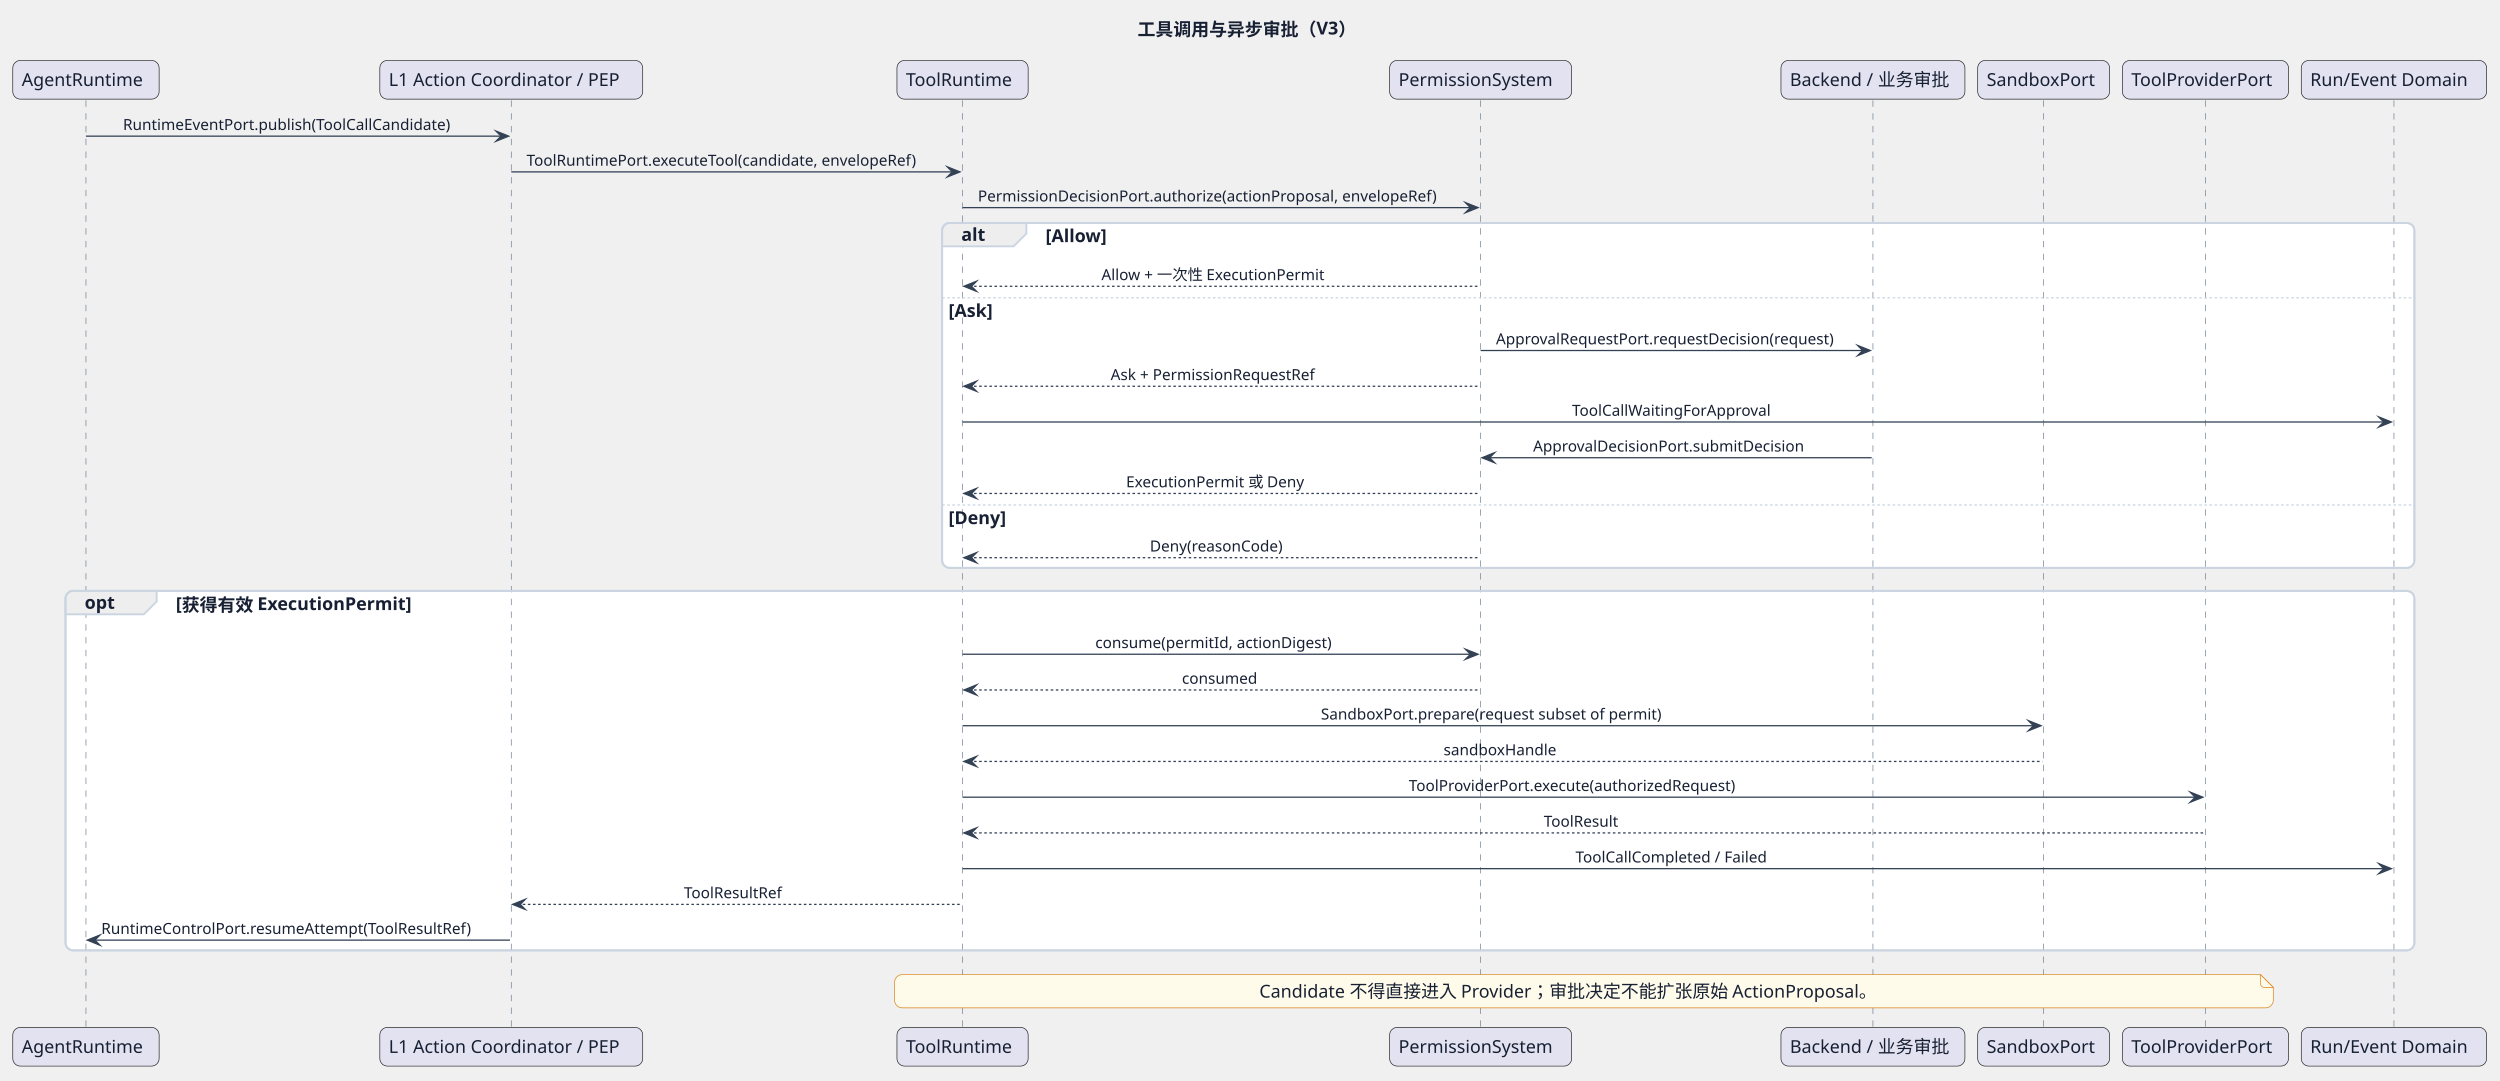
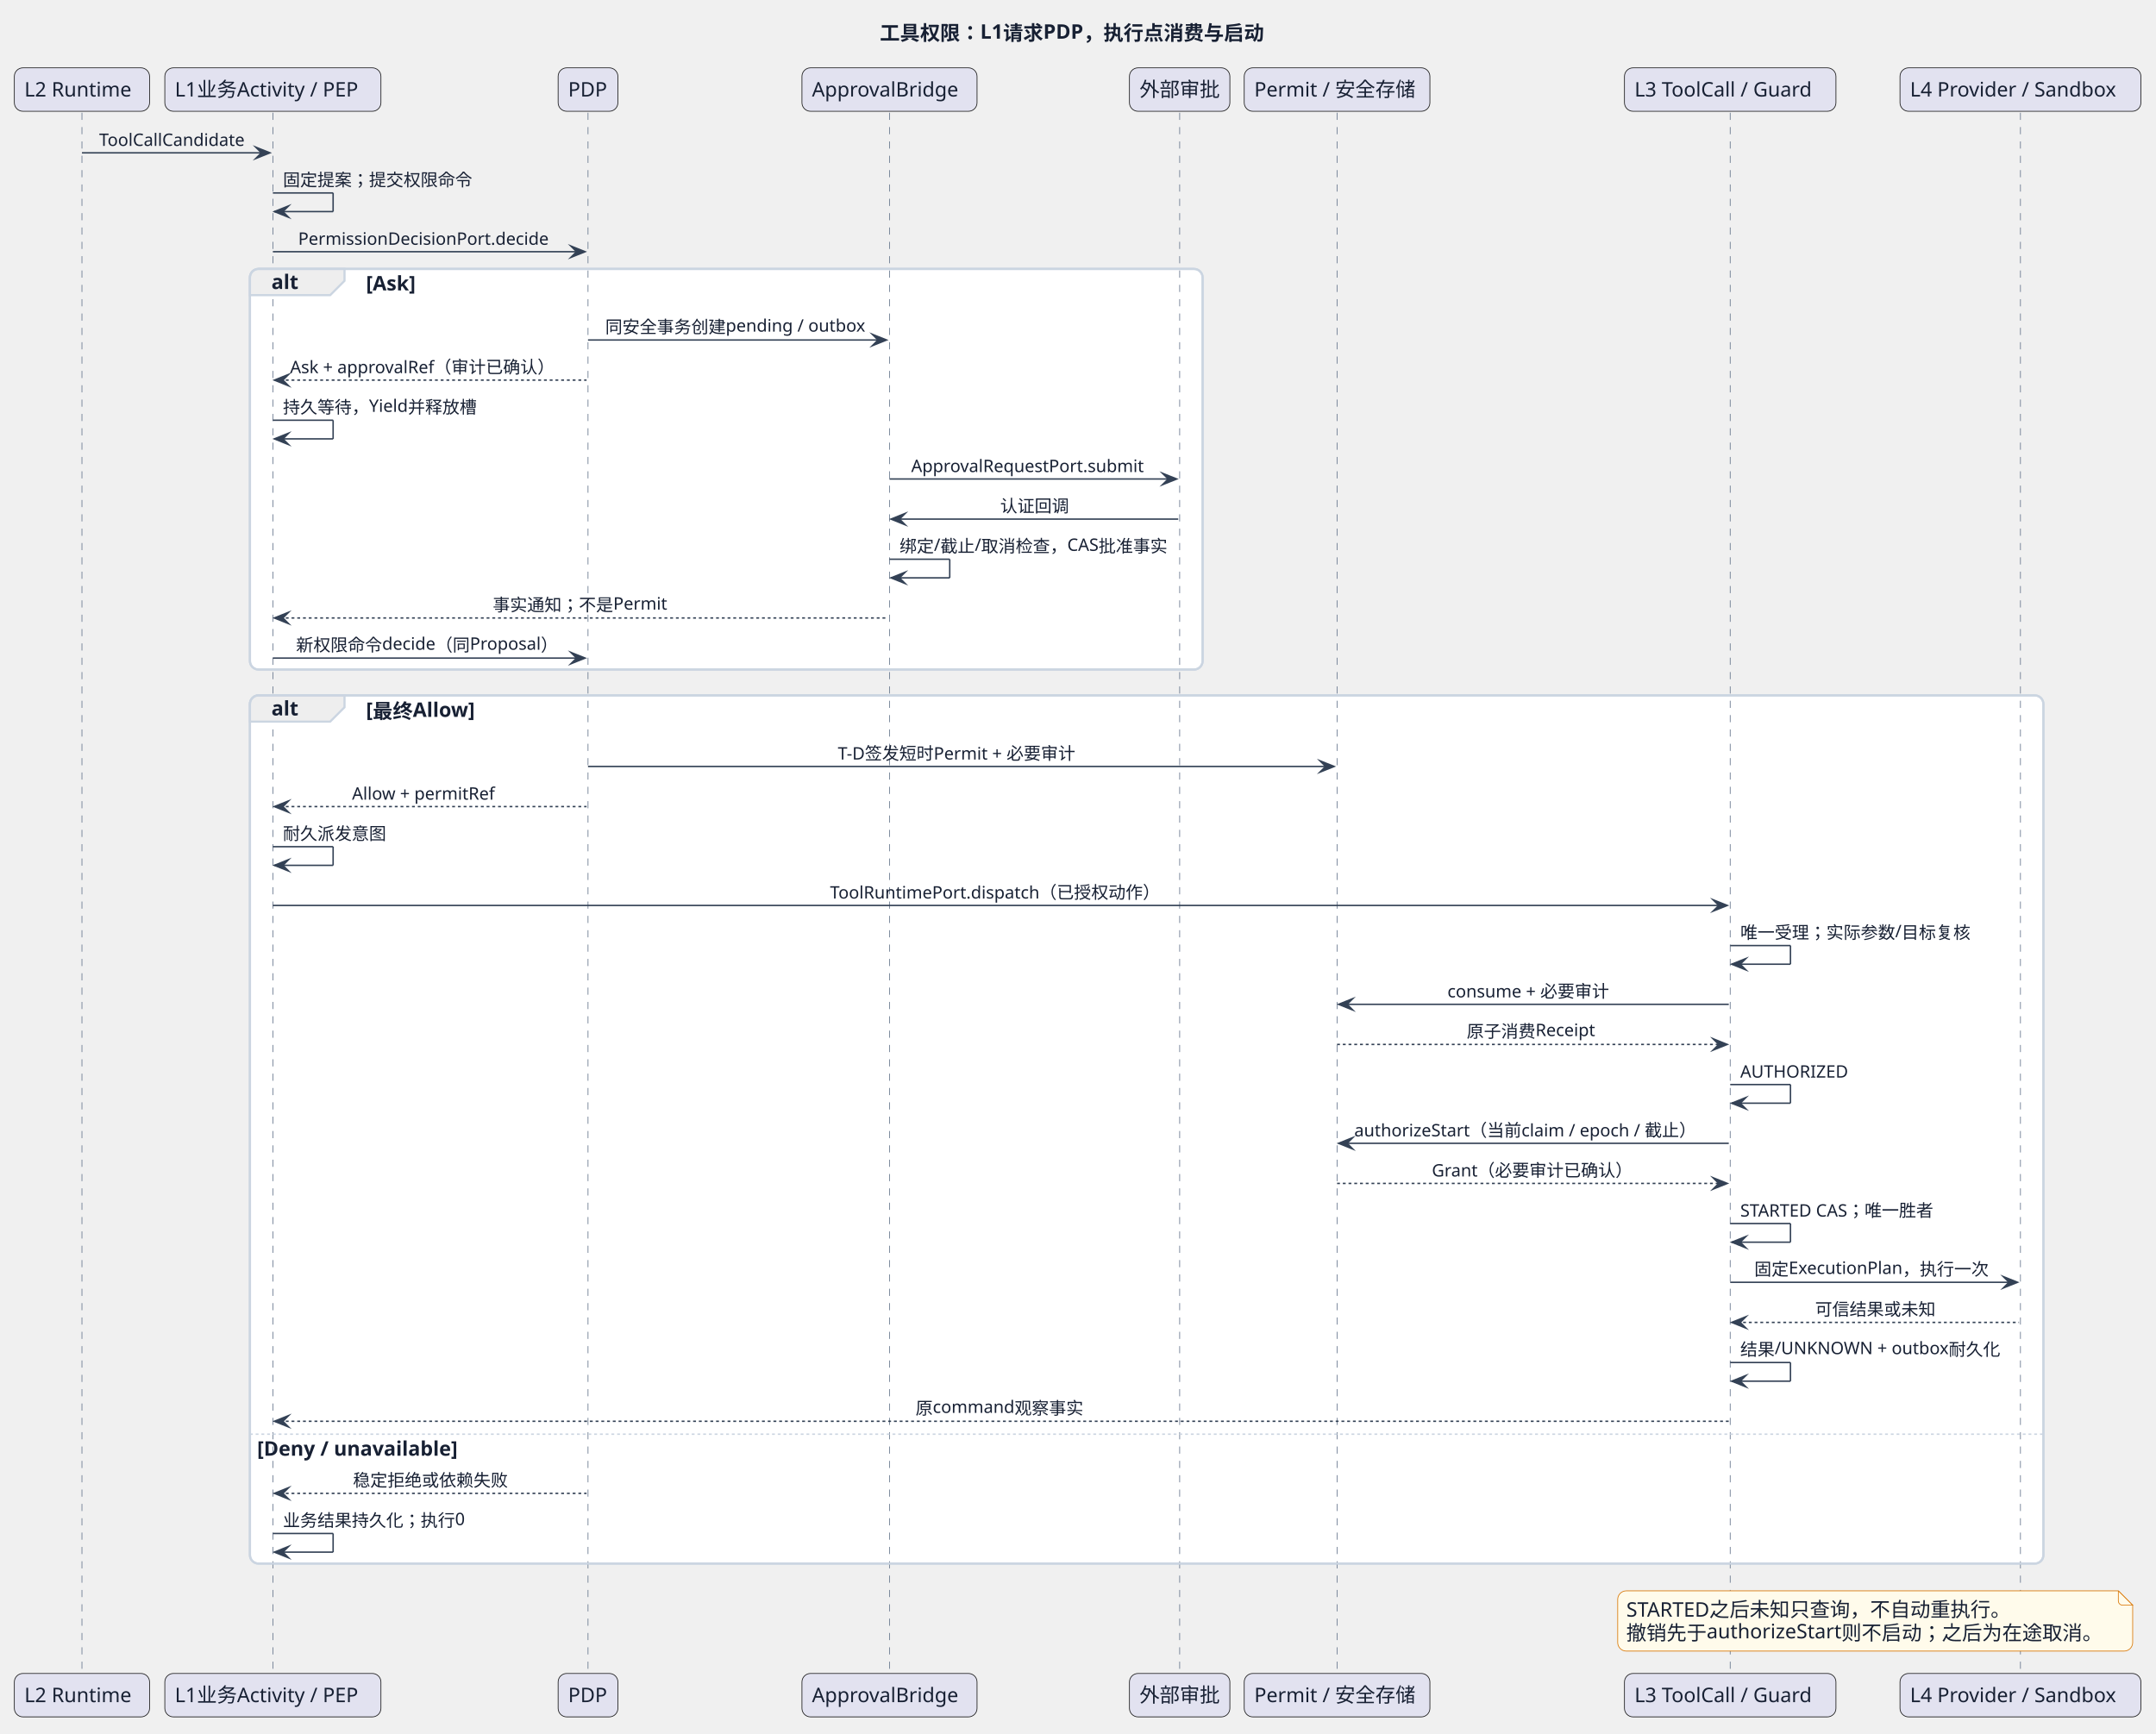
- <svg xmlns="http://www.w3.org/2000/svg" version="1.1" data-diagram-type="SEQUENCE" style="width:3261px;height:1410px;background:#FFFFFF;" width="3261.667px" height="1410px" viewBox="0 0 3261 1410" zoomAndPan="magnify" preserveAspectRatio="none" contentStyleType="text/css">
+ <svg xmlns="http://www.w3.org/2000/svg" version="1.1" data-diagram-type="SEQUENCE" style="width:2505px;height:2015px;background:#FFFFFF;" width="2505px" height="2015px" viewBox="0 0 2505 2015" zoomAndPan="magnify" preserveAspectRatio="none" contentStyleType="text/css">
  <defs />
  <g font-family="sans-serif" lengthAdjust="spacing">
    <g class="title" data-source-line="2">
-       <text x="1483.801" y="46.659" fill="#172033" font-size="23.333" textLength="290.959" font-weight="700" font-family="'Hiragino Sans GB'">工具调用与异步审批（V3）</text>
+       <text x="1022.221" y="46.659" fill="#172033" font-size="23.333" textLength="458.006" font-weight="700" font-family="'Hiragino Sans GB'">工具权限：L1请求PDP，执行点消费与启动</text>
    </g>
-     <rect x="1228.89" y="290.833" width="1920.444" height="449.948" fill="#FFF" style="stroke:#FFF;stroke-width:1.667;" rx="10" ry="10" />
-     <rect x="1228.89" y="290.833" width="1920.444" height="449.948" fill="none" style="stroke:#CBD5E1;stroke-width:2.5;" rx="10" ry="10" />
-     <rect x="85.452" y="770.781" width="3063.882" height="468.854" fill="#FFF" style="stroke:#FFF;stroke-width:1.667;" rx="10" ry="10" />
-     <rect x="85.452" y="770.781" width="3063.882" height="468.854" fill="none" style="stroke:#CBD5E1;stroke-width:2.5;" rx="10" ry="10" />
+     <rect x="290.377" y="312.5" width="1106.915" height="465.573" fill="#FFF" style="stroke:#FFF;stroke-width:1.667;" rx="10" ry="10" />
+     <rect x="290.377" y="312.5" width="1106.915" height="465.573" fill="none" style="stroke:#CBD5E1;stroke-width:2.5;" rx="10" ry="10" />
+     <rect x="290.377" y="808.073" width="2083.794" height="1008.932" fill="#FFF" style="stroke:#FFF;stroke-width:1.667;" rx="10" ry="10" />
+     <rect x="290.377" y="808.073" width="2083.794" height="1008.932" fill="none" style="stroke:#CBD5E1;stroke-width:2.5;" rx="10" ry="10" />
    <g>
-       <rect x="106.286" y="130.99" width="13.333" height="1209.141" fill="#000" fill-opacity="0" />
-       <line x1="112.119" y1="130.99" x2="112.119" y2="1340.13" style="stroke:#64748B;stroke-width:0.833;stroke-dasharray:8.333,8.333;" />
+       <rect x="89.384" y="130.99" width="13.333" height="1813.672" fill="#000" fill-opacity="0" />
+       <line x1="95.217" y1="130.99" x2="95.217" y2="1944.661" style="stroke:#64748B;stroke-width:0.833;stroke-dasharray:8.333,8.333;" />
    </g>
    <g>
-       <rect x="661.061" y="130.99" width="13.333" height="1209.141" fill="#000" fill-opacity="0" />
-       <line x1="666.895" y1="130.99" x2="666.895" y2="1340.13" style="stroke:#64748B;stroke-width:0.833;stroke-dasharray:8.333,8.333;" />
+       <rect x="311.21" y="130.99" width="13.333" height="1813.672" fill="#000" fill-opacity="0" />
+       <line x1="317.043" y1="130.99" x2="317.043" y2="1944.661" style="stroke:#64748B;stroke-width:0.833;stroke-dasharray:8.333,8.333;" />
    </g>
    <g>
-       <rect x="1249.723" y="130.99" width="13.333" height="1209.141" fill="#000" fill-opacity="0" />
-       <line x1="1255.557" y1="130.99" x2="1255.557" y2="1340.13" style="stroke:#64748B;stroke-width:0.833;stroke-dasharray:8.333,8.333;" />
+       <rect x="677.364" y="130.99" width="13.333" height="1813.672" fill="#000" fill-opacity="0" />
+       <line x1="683.197" y1="130.99" x2="683.197" y2="1944.661" style="stroke:#64748B;stroke-width:0.833;stroke-dasharray:8.333,8.333;" />
    </g>
    <g>
-       <rect x="1925.514" y="130.99" width="13.333" height="1209.141" fill="#000" fill-opacity="0" />
-       <line x1="1931.348" y1="130.99" x2="1931.348" y2="1340.13" style="stroke:#64748B;stroke-width:0.833;stroke-dasharray:8.333,8.333;" />
+       <rect x="1027.638" y="130.99" width="13.333" height="1813.672" fill="#000" fill-opacity="0" />
+       <line x1="1033.471" y1="130.99" x2="1033.471" y2="1944.661" style="stroke:#64748B;stroke-width:0.833;stroke-dasharray:8.333,8.333;" />
    </g>
    <g>
-       <rect x="2437.233" y="130.99" width="13.333" height="1209.141" fill="#000" fill-opacity="0" />
-       <line x1="2443.066" y1="130.99" x2="2443.066" y2="1340.13" style="stroke:#64748B;stroke-width:0.833;stroke-dasharray:8.333,8.333;" />
+       <rect x="1364.792" y="130.99" width="13.333" height="1813.672" fill="#000" fill-opacity="0" />
+       <line x1="1370.625" y1="130.99" x2="1370.625" y2="1944.661" style="stroke:#64748B;stroke-width:0.833;stroke-dasharray:8.333,8.333;" />
    </g>
    <g>
-       <rect x="2659.895" y="130.99" width="13.333" height="1209.141" fill="#000" fill-opacity="0" />
-       <line x1="2665.728" y1="130.99" x2="2665.728" y2="1340.13" style="stroke:#64748B;stroke-width:0.833;stroke-dasharray:8.333,8.333;" />
+       <rect x="1547.662" y="130.99" width="13.333" height="1813.672" fill="#000" fill-opacity="0" />
+       <line x1="1553.496" y1="130.99" x2="1553.496" y2="1944.661" style="stroke:#64748B;stroke-width:0.833;stroke-dasharray:8.333,8.333;" />
    </g>
    <g>
-       <rect x="2870.924" y="130.99" width="13.333" height="1209.141" fill="#000" fill-opacity="0" />
-       <line x1="2876.758" y1="130.99" x2="2876.758" y2="1340.13" style="stroke:#64748B;stroke-width:0.833;stroke-dasharray:8.333,8.333;" />
+       <rect x="2004.45" y="130.99" width="13.333" height="1813.672" fill="#000" fill-opacity="0" />
+       <line x1="2010.284" y1="130.99" x2="2010.284" y2="1944.661" style="stroke:#64748B;stroke-width:0.833;stroke-dasharray:8.333,8.333;" />
    </g>
    <g>
-       <rect x="3116.834" y="130.99" width="13.333" height="1209.141" fill="#000" fill-opacity="0" />
-       <line x1="3122.667" y1="130.99" x2="3122.667" y2="1340.13" style="stroke:#64748B;stroke-width:0.833;stroke-dasharray:8.333,8.333;" />
+       <rect x="2341.671" y="130.99" width="13.333" height="1813.672" fill="#000" fill-opacity="0" />
+       <line x1="2347.505" y1="130.99" x2="2347.505" y2="1944.661" style="stroke:#64748B;stroke-width:0.833;stroke-dasharray:8.333,8.333;" />
    </g>
-     <rect x="16.667" y="78.828" width="190.905" height="50.495" fill="#E2E2F0" style="stroke:#181818;stroke-width:0.833;" rx="10" ry="10" />
-     <text x="28.333" y="112.153" fill="#172033" font-size="23.333" textLength="167.572" font-family="'Hiragino Sans GB'">AgentRuntime</text>
-     <rect x="495.438" y="78.828" width="342.913" height="50.495" fill="#E2E2F0" style="stroke:#181818;stroke-width:0.833;" rx="10" ry="10" />
-     <text x="507.104" y="112.153" fill="#172033" font-size="23.333" textLength="319.58" font-family="'Hiragino Sans GB'">L1 Action Coordinator / PEP</text>
-     <rect x="1169.993" y="78.828" width="171.126" height="50.495" fill="#E2E2F0" style="stroke:#181818;stroke-width:0.833;" rx="10" ry="10" />
-     <text x="1181.66" y="112.153" fill="#172033" font-size="23.333" textLength="147.793" font-family="'Hiragino Sans GB'">ToolRuntime</text>
-     <rect x="1812.63" y="78.828" width="237.435" height="50.495" fill="#E2E2F0" style="stroke:#181818;stroke-width:0.833;" rx="10" ry="10" />
-     <text x="1824.297" y="112.153" fill="#172033" font-size="23.333" textLength="214.102" font-family="'Hiragino Sans GB'">PermissionSystem</text>
-     <rect x="2323.085" y="78.828" width="239.964" height="50.495" fill="#E2E2F0" style="stroke:#181818;stroke-width:0.833;" rx="10" ry="10" />
-     <text x="2334.751" y="112.153" fill="#172033" font-size="23.333" textLength="216.63" font-family="'Hiragino Sans GB'">Backend / 业务审批</text>
-     <rect x="2579.715" y="78.828" width="172.026" height="50.495" fill="#E2E2F0" style="stroke:#181818;stroke-width:0.833;" rx="10" ry="10" />
-     <text x="2591.382" y="112.153" fill="#172033" font-size="23.333" textLength="148.693" font-family="'Hiragino Sans GB'">SandboxPort</text>
-     <rect x="2768.408" y="78.828" width="216.699" height="50.495" fill="#E2E2F0" style="stroke:#181818;stroke-width:0.833;" rx="10" ry="10" />
-     <text x="2780.075" y="112.153" fill="#172033" font-size="23.333" textLength="193.366" font-family="'Hiragino Sans GB'">ToolProviderPort</text>
-     <rect x="3001.774" y="78.828" width="241.787" height="50.495" fill="#E2E2F0" style="stroke:#181818;stroke-width:0.833;" rx="10" ry="10" />
-     <text x="3013.441" y="112.153" fill="#172033" font-size="23.333" textLength="218.454" font-family="'Hiragino Sans GB'">Run/Event Domain</text>
-     <rect x="16.667" y="1340.13" width="190.905" height="50.495" fill="#E2E2F0" style="stroke:#181818;stroke-width:0.833;" rx="10" ry="10" />
-     <text x="28.333" y="1373.455" fill="#172033" font-size="23.333" textLength="167.572" font-family="'Hiragino Sans GB'">AgentRuntime</text>
-     <rect x="495.438" y="1340.13" width="342.913" height="50.495" fill="#E2E2F0" style="stroke:#181818;stroke-width:0.833;" rx="10" ry="10" />
-     <text x="507.104" y="1373.455" fill="#172033" font-size="23.333" textLength="319.58" font-family="'Hiragino Sans GB'">L1 Action Coordinator / PEP</text>
-     <rect x="1169.993" y="1340.13" width="171.126" height="50.495" fill="#E2E2F0" style="stroke:#181818;stroke-width:0.833;" rx="10" ry="10" />
-     <text x="1181.66" y="1373.455" fill="#172033" font-size="23.333" textLength="147.793" font-family="'Hiragino Sans GB'">ToolRuntime</text>
-     <rect x="1812.63" y="1340.13" width="237.435" height="50.495" fill="#E2E2F0" style="stroke:#181818;stroke-width:0.833;" rx="10" ry="10" />
-     <text x="1824.297" y="1373.455" fill="#172033" font-size="23.333" textLength="214.102" font-family="'Hiragino Sans GB'">PermissionSystem</text>
-     <rect x="2323.085" y="1340.13" width="239.964" height="50.495" fill="#E2E2F0" style="stroke:#181818;stroke-width:0.833;" rx="10" ry="10" />
-     <text x="2334.751" y="1373.455" fill="#172033" font-size="23.333" textLength="216.63" font-family="'Hiragino Sans GB'">Backend / 业务审批</text>
-     <rect x="2579.715" y="1340.13" width="172.026" height="50.495" fill="#E2E2F0" style="stroke:#181818;stroke-width:0.833;" rx="10" ry="10" />
-     <text x="2591.382" y="1373.455" fill="#172033" font-size="23.333" textLength="148.693" font-family="'Hiragino Sans GB'">SandboxPort</text>
-     <rect x="2768.408" y="1340.13" width="216.699" height="50.495" fill="#E2E2F0" style="stroke:#181818;stroke-width:0.833;" rx="10" ry="10" />
-     <text x="2780.075" y="1373.455" fill="#172033" font-size="23.333" textLength="193.366" font-family="'Hiragino Sans GB'">ToolProviderPort</text>
-     <rect x="3001.774" y="1340.13" width="241.787" height="50.495" fill="#E2E2F0" style="stroke:#181818;stroke-width:0.833;" rx="10" ry="10" />
-     <text x="3013.441" y="1373.455" fill="#172033" font-size="23.333" textLength="218.454" font-family="'Hiragino Sans GB'">Run/Event Domain</text>
-     <polygon points="646.895,170.938,663.561,177.604,646.895,184.271,653.561,177.604" fill="#334155" style="stroke:#334155;stroke-width:1.667;stroke-linejoin:miter;stroke-miterlimit:10;" />
-     <line x1="112.119" y1="177.604" x2="656.895" y2="177.604" style="stroke:#334155;stroke-width:1.667;" />
-     <text x="160.43" y="169.554" fill="#172033" font-size="20" textLength="458.154" font-family="'Hiragino Sans GB'">RuntimeEventPort.publish(ToolCallCandidate)</text>
-     <polygon points="1235.557,217.552,1252.223,224.219,1235.557,230.885,1242.223,224.219" fill="#334155" style="stroke:#334155;stroke-width:1.667;stroke-linejoin:miter;stroke-miterlimit:10;" />
-     <line x1="666.895" y1="224.219" x2="1245.557" y2="224.219" style="stroke:#334155;stroke-width:1.667;" />
-     <text x="686.895" y="216.169" fill="#172033" font-size="20" textLength="548.662" font-family="'Hiragino Sans GB'">ToolRuntimePort.executeTool(candidate, envelopeRef)</text>
-     <polygon points="1911.348,264.167,1928.014,270.833,1911.348,277.5,1918.014,270.833" fill="#334155" style="stroke:#334155;stroke-width:1.667;stroke-linejoin:miter;stroke-miterlimit:10;" />
-     <line x1="1255.557" y1="270.833" x2="1921.348" y2="270.833" style="stroke:#334155;stroke-width:1.667;" />
-     <text x="1275.557" y="262.783" fill="#172033" font-size="20" textLength="635.791" font-family="'Hiragino Sans GB'">PermissionDecisionPort.authorize(actionProposal, envelopeRef)</text>
-     <path d="M1238.89,290.833 L1338.787,290.833 L1338.787,304.661 L1322.121,321.328 L1228.89,321.328 L1228.89,300.833 A10,10 0 0 1 1238.89,290.833" style="stroke:#CBD5E1;stroke-width:2.5;" fill="#EEE" />
-     <rect x="1228.89" y="290.833" width="1920.444" height="449.948" fill="none" style="stroke:#CBD5E1;stroke-width:2.5;" rx="10" ry="10" />
-     <text x="1253.89" y="314.159" fill="#172033" font-size="23.333" textLength="34.897" font-weight="700" font-family="'Hiragino Sans GB'">alt</text>
-     <text x="1363.787" y="315.825" fill="#172033" font-size="23.333" textLength="92.969" font-weight="700" font-family="'Hiragino Sans GB'">[Allow]</text>
-     <polygon points="1273.89,366.771,1257.223,373.438,1273.89,380.104,1267.223,373.438" fill="#334155" style="stroke:#334155;stroke-width:1.667;stroke-linejoin:miter;stroke-miterlimit:10;" />
-     <line x1="1263.89" y1="373.438" x2="1929.681" y2="373.438" style="stroke:#334155;stroke-width:1.667;stroke-dasharray:3.333,3.333;" />
-     <text x="1436.728" y="365.387" fill="#172033" font-size="20" textLength="313.448" font-family="'Hiragino Sans GB'">Allow + 一次性 ExecutionPermit</text>
-     <line x1="1228.89" y1="388.438" x2="3149.334" y2="388.438" style="stroke:#CBD5E1;stroke-width:1.667;stroke-dasharray:3.333,3.333;" />
-     <text x="1237.223" y="413.429" fill="#172033" font-size="23.333" textLength="68.792" font-weight="700" font-family="'Hiragino Sans GB'">[Ask]</text>
-     <polygon points="2423.066,450.547,2439.733,457.214,2423.066,463.88,2429.733,457.214" fill="#334155" style="stroke:#334155;stroke-width:1.667;stroke-linejoin:miter;stroke-miterlimit:10;" />
-     <line x1="1931.348" y1="457.214" x2="2433.066" y2="457.214" style="stroke:#334155;stroke-width:1.667;" />
-     <text x="1951.348" y="449.163" fill="#172033" font-size="20" textLength="471.719" font-family="'Hiragino Sans GB'">ApprovalRequestPort.requestDecision(request)</text>
-     <polygon points="1273.89,497.161,1257.223,503.828,1273.89,510.495,1267.223,503.828" fill="#334155" style="stroke:#334155;stroke-width:1.667;stroke-linejoin:miter;stroke-miterlimit:10;" />
-     <line x1="1263.89" y1="503.828" x2="1929.681" y2="503.828" style="stroke:#334155;stroke-width:1.667;stroke-dasharray:3.333,3.333;" />
-     <text x="1448.716" y="495.778" fill="#172033" font-size="20" textLength="289.473" font-family="'Hiragino Sans GB'">Ask + PermissionRequestRef</text>
-     <polygon points="3102.667,543.776,3119.334,550.443,3102.667,557.109,3109.334,550.443" fill="#334155" style="stroke:#334155;stroke-width:1.667;stroke-linejoin:miter;stroke-miterlimit:10;" />
-     <line x1="1255.557" y1="550.443" x2="3112.667" y2="550.443" style="stroke:#334155;stroke-width:1.667;" />
-     <text x="2050.572" y="542.393" fill="#172033" font-size="20" textLength="277.08" font-family="'Hiragino Sans GB'">ToolCallWaitingForApproval</text>
-     <polygon points="1949.681,590.391,1933.014,597.057,1949.681,603.724,1943.014,597.057" fill="#334155" style="stroke:#334155;stroke-width:1.667;stroke-linejoin:miter;stroke-miterlimit:10;" />
-     <line x1="1939.681" y1="597.057" x2="2441.4" y2="597.057" style="stroke:#334155;stroke-width:1.667;" />
-     <text x="1999.775" y="589.007" fill="#172033" font-size="20" textLength="374.863" font-family="'Hiragino Sans GB'">ApprovalDecisionPort.submitDecision</text>
-     <polygon points="1273.89,637.005,1257.223,643.672,1273.89,650.339,1267.223,643.672" fill="#334155" style="stroke:#334155;stroke-width:1.667;stroke-linejoin:miter;stroke-miterlimit:10;" />
-     <line x1="1263.89" y1="643.672" x2="1929.681" y2="643.672" style="stroke:#334155;stroke-width:1.667;stroke-dasharray:3.333,3.333;" />
-     <text x="1468.872" y="635.622" fill="#172033" font-size="20" textLength="249.16" font-family="'Hiragino Sans GB'">ExecutionPermit 或 Deny</text>
-     <line x1="1228.89" y1="658.672" x2="3149.334" y2="658.672" style="stroke:#CBD5E1;stroke-width:1.667;stroke-dasharray:3.333,3.333;" />
-     <text x="1237.223" y="683.664" fill="#172033" font-size="23.333" textLength="88.343" font-weight="700" font-family="'Hiragino Sans GB'">[Deny]</text>
-     <polygon points="1273.89,720.781,1257.223,727.448,1273.89,734.115,1267.223,727.448" fill="#334155" style="stroke:#334155;stroke-width:1.667;stroke-linejoin:miter;stroke-miterlimit:10;" />
-     <line x1="1263.89" y1="727.448" x2="1929.681" y2="727.448" style="stroke:#334155;stroke-width:1.667;stroke-dasharray:3.333,3.333;" />
-     <text x="1499.883" y="719.398" fill="#172033" font-size="20" textLength="187.139" font-family="'Hiragino Sans GB'">Deny(reasonCode)</text>
-     <path d="M95.452,770.781 L204.339,770.781 L204.339,784.609 L187.673,801.276 L85.452,801.276 L85.452,780.781 A10,10 0 0 1 95.452,770.781" style="stroke:#CBD5E1;stroke-width:2.5;" fill="#EEE" />
-     <rect x="85.452" y="770.781" width="3063.882" height="468.854" fill="none" style="stroke:#CBD5E1;stroke-width:2.5;" rx="10" ry="10" />
-     <text x="110.452" y="794.106" fill="#172033" font-size="23.333" textLength="43.887" font-weight="700" font-family="'Hiragino Sans GB'">opt</text>
-     <text x="229.339" y="795.773" fill="#172033" font-size="23.333" textLength="339.734" font-weight="700" font-family="'Hiragino Sans GB'">[获得有效 ExecutionPermit]</text>
-     <polygon points="1911.348,846.719,1928.014,853.385,1911.348,860.052,1918.014,853.385" fill="#334155" style="stroke:#334155;stroke-width:1.667;stroke-linejoin:miter;stroke-miterlimit:10;" />
-     <line x1="1255.557" y1="853.385" x2="1921.348" y2="853.385" style="stroke:#334155;stroke-width:1.667;" />
-     <text x="1428.657" y="845.335" fill="#172033" font-size="20" textLength="329.59" font-family="'Hiragino Sans GB'">consume(permitId, actionDigest)</text>
-     <polygon points="1273.89,893.333,1257.223,900,1273.89,906.667,1267.223,900" fill="#334155" style="stroke:#334155;stroke-width:1.667;stroke-linejoin:miter;stroke-miterlimit:10;" />
-     <line x1="1263.89" y1="900" x2="1929.681" y2="900" style="stroke:#334155;stroke-width:1.667;stroke-dasharray:3.333,3.333;" />
-     <text x="1541.709" y="891.95" fill="#172033" font-size="20" textLength="103.486" font-family="'Hiragino Sans GB'">consumed</text>
-     <polygon points="2645.728,939.948,2662.395,946.615,2645.728,953.281,2652.395,946.615" fill="#334155" style="stroke:#334155;stroke-width:1.667;stroke-linejoin:miter;stroke-miterlimit:10;" />
-     <line x1="1255.557" y1="946.615" x2="2655.728" y2="946.615" style="stroke:#334155;stroke-width:1.667;" />
-     <text x="1722.947" y="938.564" fill="#172033" font-size="20" textLength="475.391" font-family="'Hiragino Sans GB'">SandboxPort.prepare(request subset of permit)</text>
-     <polygon points="1273.89,986.563,1257.223,993.229,1273.89,999.896,1267.223,993.229" fill="#334155" style="stroke:#334155;stroke-width:1.667;stroke-linejoin:miter;stroke-miterlimit:10;" />
-     <line x1="1263.89" y1="993.229" x2="2664.061" y2="993.229" style="stroke:#334155;stroke-width:1.667;stroke-dasharray:3.333,3.333;" />
-     <text x="1882.971" y="985.179" fill="#172033" font-size="20" textLength="155.342" font-family="'Hiragino Sans GB'">sandboxHandle</text>
-     <polygon points="2856.758,1033.177,2873.424,1039.844,2856.758,1046.51,2863.424,1039.844" fill="#334155" style="stroke:#334155;stroke-width:1.667;stroke-linejoin:miter;stroke-miterlimit:10;" />
-     <line x1="1255.557" y1="1039.844" x2="2866.758" y2="1039.844" style="stroke:#334155;stroke-width:1.667;" />
-     <text x="1837.622" y="1031.794" fill="#172033" font-size="20" textLength="457.07" font-family="'Hiragino Sans GB'">ToolProviderPort.execute(authorizedRequest)</text>
-     <polygon points="1273.89,1079.792,1257.223,1086.458,1273.89,1093.125,1267.223,1086.458" fill="#334155" style="stroke:#334155;stroke-width:1.667;stroke-linejoin:miter;stroke-miterlimit:10;" />
-     <line x1="1263.89" y1="1086.458" x2="2875.091" y2="1086.458" style="stroke:#334155;stroke-width:1.667;stroke-dasharray:3.333,3.333;" />
-     <text x="2013.686" y="1078.408" fill="#172033" font-size="20" textLength="104.941" font-family="'Hiragino Sans GB'">ToolResult</text>
-     <polygon points="3102.667,1126.406,3119.334,1133.073,3102.667,1139.74,3109.334,1133.073" fill="#334155" style="stroke:#334155;stroke-width:1.667;stroke-linejoin:miter;stroke-miterlimit:10;" />
-     <line x1="1255.557" y1="1133.073" x2="3112.667" y2="1133.073" style="stroke:#334155;stroke-width:1.667;" />
-     <text x="2055.118" y="1125.023" fill="#172033" font-size="20" textLength="267.988" font-family="'Hiragino Sans GB'">ToolCallCompleted / Failed</text>
-     <polygon points="685.228,1173.021,668.561,1179.688,685.228,1186.354,678.561,1179.688" fill="#334155" style="stroke:#334155;stroke-width:1.667;stroke-linejoin:miter;stroke-miterlimit:10;" />
-     <line x1="675.228" y1="1179.688" x2="1253.89" y2="1179.688" style="stroke:#334155;stroke-width:1.667;stroke-dasharray:3.333,3.333;" />
-     <text x="892.134" y="1171.637" fill="#172033" font-size="20" textLength="138.184" font-family="'Hiragino Sans GB'">ToolResultRef</text>
-     <polygon points="130.452,1219.635,113.786,1226.302,130.452,1232.969,123.786,1226.302" fill="#334155" style="stroke:#334155;stroke-width:1.667;stroke-linejoin:miter;stroke-miterlimit:10;" />
-     <line x1="120.452" y1="1226.302" x2="665.228" y2="1226.302" style="stroke:#334155;stroke-width:1.667;" />
-     <text x="132.119" y="1218.252" fill="#172033" font-size="20" textLength="514.775" font-family="'Hiragino Sans GB'">RuntimeControlPort.resumeAttempt(ToolResultRef)</text>
-     <path d="M1166.934,1281.302 L1166.934,1304.635 A10,10 0 0 0 1176.934,1314.635 L2955.267,1314.635 A10,10 0 0 0 2965.267,1304.635 L2965.267,1287.969 L2948.6,1271.302 L1176.934,1271.302 A10,10 0 0 0 1166.934,1281.302" style="stroke:#D97706;stroke-width:0.833;" fill="#FFFBEB" />
-     <path d="M2948.6,1271.302 L2948.6,1282.969 A5,5 0 0 0 2953.6,1287.969 L2965.267,1287.969 L2948.6,1271.302" style="stroke:#D97706;stroke-width:0.833;" fill="#FFFBEB" />
-     <text x="1642.668" y="1301.294" fill="#172033" font-size="23.333" textLength="831.977" font-family="'Hiragino Sans GB'">Candidate 不得直接进入 Provider；审批决定不能扩张原始 ActionProposal。</text>
+     <rect x="16.667" y="78.828" width="157.101" height="50.495" fill="#E2E2F0" style="stroke:#181818;stroke-width:0.833;" rx="10" ry="10" />
+     <text x="28.333" y="112.153" fill="#172033" font-size="23.333" textLength="133.768" font-family="'Hiragino Sans GB'">L2 Runtime</text>
+     <rect x="191.496" y="78.828" width="251.095" height="50.495" fill="#E2E2F0" style="stroke:#181818;stroke-width:0.833;" rx="10" ry="10" />
+     <text x="203.163" y="112.153" fill="#172033" font-size="23.333" textLength="227.762" font-family="'Hiragino Sans GB'">L1业务Activity / PEP</text>
+     <rect x="648.476" y="78.828" width="69.442" height="50.495" fill="#E2E2F0" style="stroke:#181818;stroke-width:0.833;" rx="10" ry="10" />
+     <text x="660.143" y="112.153" fill="#172033" font-size="23.333" textLength="46.108" font-family="'Hiragino Sans GB'">PDP</text>
+     <rect x="931.753" y="78.828" width="203.438" height="50.495" fill="#E2E2F0" style="stroke:#181818;stroke-width:0.833;" rx="10" ry="10" />
+     <text x="943.419" y="112.153" fill="#172033" font-size="23.333" textLength="180.104" font-family="'Hiragino Sans GB'">ApprovalBridge</text>
+     <rect x="1312.292" y="78.828" width="116.666" height="50.495" fill="#E2E2F0" style="stroke:#181818;stroke-width:0.833;" rx="10" ry="10" />
+     <text x="1323.959" y="112.153" fill="#172033" font-size="23.333" textLength="93.333" font-family="'Hiragino Sans GB'">外部审批</text>
+     <rect x="1445.625" y="78.828" width="215.742" height="50.495" fill="#E2E2F0" style="stroke:#181818;stroke-width:0.833;" rx="10" ry="10" />
+     <text x="1457.292" y="112.153" fill="#172033" font-size="23.333" textLength="192.408" font-family="'Hiragino Sans GB'">Permit / 安全存储</text>
+     <rect x="1887.431" y="78.828" width="245.706" height="50.495" fill="#E2E2F0" style="stroke:#181818;stroke-width:0.833;" rx="10" ry="10" />
+     <text x="1899.097" y="112.153" fill="#172033" font-size="23.333" textLength="222.373" font-family="'Hiragino Sans GB'">L3 ToolCall / Guard</text>
+     <rect x="2207.562" y="78.828" width="279.886" height="50.495" fill="#E2E2F0" style="stroke:#181818;stroke-width:0.833;" rx="10" ry="10" />
+     <text x="2219.228" y="112.153" fill="#172033" font-size="23.333" textLength="256.553" font-family="'Hiragino Sans GB'">L4 Provider / Sandbox</text>
+     <rect x="16.667" y="1944.661" width="157.101" height="50.495" fill="#E2E2F0" style="stroke:#181818;stroke-width:0.833;" rx="10" ry="10" />
+     <text x="28.333" y="1977.987" fill="#172033" font-size="23.333" textLength="133.768" font-family="'Hiragino Sans GB'">L2 Runtime</text>
+     <rect x="191.496" y="1944.661" width="251.095" height="50.495" fill="#E2E2F0" style="stroke:#181818;stroke-width:0.833;" rx="10" ry="10" />
+     <text x="203.163" y="1977.987" fill="#172033" font-size="23.333" textLength="227.762" font-family="'Hiragino Sans GB'">L1业务Activity / PEP</text>
+     <rect x="648.476" y="1944.661" width="69.442" height="50.495" fill="#E2E2F0" style="stroke:#181818;stroke-width:0.833;" rx="10" ry="10" />
+     <text x="660.143" y="1977.987" fill="#172033" font-size="23.333" textLength="46.108" font-family="'Hiragino Sans GB'">PDP</text>
+     <rect x="931.753" y="1944.661" width="203.438" height="50.495" fill="#E2E2F0" style="stroke:#181818;stroke-width:0.833;" rx="10" ry="10" />
+     <text x="943.419" y="1977.987" fill="#172033" font-size="23.333" textLength="180.104" font-family="'Hiragino Sans GB'">ApprovalBridge</text>
+     <rect x="1312.292" y="1944.661" width="116.666" height="50.495" fill="#E2E2F0" style="stroke:#181818;stroke-width:0.833;" rx="10" ry="10" />
+     <text x="1323.959" y="1977.987" fill="#172033" font-size="23.333" textLength="93.333" font-family="'Hiragino Sans GB'">外部审批</text>
+     <rect x="1445.625" y="1944.661" width="215.742" height="50.495" fill="#E2E2F0" style="stroke:#181818;stroke-width:0.833;" rx="10" ry="10" />
+     <text x="1457.292" y="1977.987" fill="#172033" font-size="23.333" textLength="192.408" font-family="'Hiragino Sans GB'">Permit / 安全存储</text>
+     <rect x="1887.431" y="1944.661" width="245.706" height="50.495" fill="#E2E2F0" style="stroke:#181818;stroke-width:0.833;" rx="10" ry="10" />
+     <text x="1899.097" y="1977.987" fill="#172033" font-size="23.333" textLength="222.373" font-family="'Hiragino Sans GB'">L3 ToolCall / Guard</text>
+     <rect x="2207.562" y="1944.661" width="279.886" height="50.495" fill="#E2E2F0" style="stroke:#181818;stroke-width:0.833;" rx="10" ry="10" />
+     <text x="2219.228" y="1977.987" fill="#172033" font-size="23.333" textLength="256.553" font-family="'Hiragino Sans GB'">L4 Provider / Sandbox</text>
+     <polygon points="297.043,170.938,313.71,177.604,297.043,184.271,303.71,177.604" fill="#334155" style="stroke:#334155;stroke-width:1.667;stroke-linejoin:miter;stroke-miterlimit:10;" />
+     <line x1="95.217" y1="177.604" x2="307.043" y2="177.604" style="stroke:#334155;stroke-width:1.667;" />
+     <text x="115.217" y="169.554" fill="#172033" font-size="20" textLength="181.826" font-family="'Hiragino Sans GB'">ToolCallCandidate</text>
+     <line x1="317.043" y1="224.219" x2="387.043" y2="224.219" style="stroke:#334155;stroke-width:1.667;" />
+     <line x1="387.043" y1="224.219" x2="387.043" y2="245.885" style="stroke:#334155;stroke-width:1.667;" />
+     <line x1="318.71" y1="245.885" x2="387.043" y2="245.885" style="stroke:#334155;stroke-width:1.667;" />
+     <polygon points="335.377,239.219,318.71,245.885,335.377,252.552,328.71,245.885" fill="#334155" style="stroke:#334155;stroke-width:1.667;stroke-linejoin:miter;stroke-miterlimit:10;" />
+     <text x="328.71" y="216.169" fill="#172033" font-size="20" textLength="220.002" font-family="'Hiragino Sans GB'">固定提案；提交权限命令</text>
+     <polygon points="663.197,285.833,679.864,292.5,663.197,299.167,669.864,292.5" fill="#334155" style="stroke:#334155;stroke-width:1.667;stroke-linejoin:miter;stroke-miterlimit:10;" />
+     <line x1="317.043" y1="292.5" x2="673.197" y2="292.5" style="stroke:#334155;stroke-width:1.667;" />
+     <text x="346.443" y="284.45" fill="#172033" font-size="20" textLength="307.354" font-family="'Hiragino Sans GB'">PermissionDecisionPort.decide</text>
+     <path d="M300.377,312.5 L400.274,312.5 L400.274,326.328 L383.608,342.995 L290.377,342.995 L290.377,322.5 A10,10 0 0 1 300.377,312.5" style="stroke:#CBD5E1;stroke-width:2.5;" fill="#EEE" />
+     <rect x="290.377" y="312.5" width="1106.915" height="465.573" fill="none" style="stroke:#CBD5E1;stroke-width:2.5;" rx="10" ry="10" />
+     <text x="315.377" y="335.825" fill="#172033" font-size="23.333" textLength="34.897" font-weight="700" font-family="'Hiragino Sans GB'">alt</text>
+     <text x="425.274" y="337.492" fill="#172033" font-size="23.333" textLength="68.792" font-weight="700" font-family="'Hiragino Sans GB'">[Ask]</text>
+     <polygon points="1013.471,388.438,1030.138,395.104,1013.471,401.771,1020.138,395.104" fill="#334155" style="stroke:#334155;stroke-width:1.667;stroke-linejoin:miter;stroke-miterlimit:10;" />
+     <line x1="683.197" y1="395.104" x2="1023.471" y2="395.104" style="stroke:#334155;stroke-width:1.667;" />
+     <text x="703.197" y="387.054" fill="#172033" font-size="20" textLength="310.275" font-family="'Hiragino Sans GB'">同安全事务创建pending / outbox</text>
+     <polygon points="335.377,435.052,318.71,441.719,335.377,448.385,328.71,441.719" fill="#334155" style="stroke:#334155;stroke-width:1.667;stroke-linejoin:miter;stroke-miterlimit:10;" />
+     <line x1="325.377" y1="441.719" x2="681.53" y2="441.719" style="stroke:#334155;stroke-width:1.667;stroke-dasharray:3.333,3.333;" />
+     <text x="337.043" y="433.669" fill="#172033" font-size="20" textLength="326.153" font-family="'Hiragino Sans GB'">Ask + approvalRef（审计已确认）</text>
+     <line x1="317.043" y1="488.333" x2="387.043" y2="488.333" style="stroke:#334155;stroke-width:1.667;" />
+     <line x1="387.043" y1="488.333" x2="387.043" y2="510" style="stroke:#334155;stroke-width:1.667;" />
+     <line x1="318.71" y1="510" x2="387.043" y2="510" style="stroke:#334155;stroke-width:1.667;" />
+     <polygon points="335.377,503.333,318.71,510,335.377,516.667,328.71,510" fill="#334155" style="stroke:#334155;stroke-width:1.667;stroke-linejoin:miter;stroke-miterlimit:10;" />
+     <text x="328.71" y="480.283" fill="#172033" font-size="20" textLength="228.331" font-family="'Hiragino Sans GB'">持久等待，Yield并释放槽</text>
+     <polygon points="1350.625,549.948,1367.292,556.615,1350.625,563.281,1357.292,556.615" fill="#334155" style="stroke:#334155;stroke-width:1.667;stroke-linejoin:miter;stroke-miterlimit:10;" />
+     <line x1="1033.471" y1="556.615" x2="1360.625" y2="556.615" style="stroke:#334155;stroke-width:1.667;" />
+     <text x="1058.694" y="548.564" fill="#172033" font-size="20" textLength="286.709" font-family="'Hiragino Sans GB'">ApprovalRequestPort.submit</text>
+     <polygon points="1051.805,596.563,1035.138,603.229,1051.805,609.896,1045.138,603.229" fill="#334155" style="stroke:#334155;stroke-width:1.667;stroke-linejoin:miter;stroke-miterlimit:10;" />
+     <line x1="1041.805" y1="603.229" x2="1368.958" y2="603.229" style="stroke:#334155;stroke-width:1.667;" />
+     <text x="1162.048" y="595.179" fill="#172033" font-size="20" textLength="80.001" font-family="'Hiragino Sans GB'">认证回调</text>
+     <line x1="1033.471" y1="649.844" x2="1103.471" y2="649.844" style="stroke:#334155;stroke-width:1.667;" />
+     <line x1="1103.471" y1="649.844" x2="1103.471" y2="671.51" style="stroke:#334155;stroke-width:1.667;" />
+     <line x1="1035.138" y1="671.51" x2="1103.471" y2="671.51" style="stroke:#334155;stroke-width:1.667;" />
+     <polygon points="1051.805,664.844,1035.138,671.51,1051.805,678.177,1045.138,671.51" fill="#334155" style="stroke:#334155;stroke-width:1.667;stroke-linejoin:miter;stroke-miterlimit:10;" />
+     <text x="1045.138" y="641.794" fill="#172033" font-size="20" textLength="313.82" font-family="'Hiragino Sans GB'">绑定/截止/取消检查，CAS批准事实</text>
+     <polygon points="335.377,711.458,318.71,718.125,335.377,724.792,328.71,718.125" fill="#334155" style="stroke:#334155;stroke-width:1.667;stroke-linejoin:miter;stroke-miterlimit:10;" />
+     <line x1="325.377" y1="718.125" x2="1031.805" y2="718.125" style="stroke:#334155;stroke-width:1.667;stroke-dasharray:3.333,3.333;" />
+     <text x="572.523" y="710.075" fill="#172033" font-size="20" textLength="205.47" font-family="'Hiragino Sans GB'">事实通知；不是Permit</text>
+     <polygon points="663.197,758.073,679.864,764.74,663.197,771.406,669.864,764.74" fill="#334155" style="stroke:#334155;stroke-width:1.667;stroke-linejoin:miter;stroke-miterlimit:10;" />
+     <line x1="317.043" y1="764.74" x2="673.197" y2="764.74" style="stroke:#334155;stroke-width:1.667;" />
+     <text x="344.001" y="756.689" fill="#172033" font-size="20" textLength="312.238" font-family="'Hiragino Sans GB'">新权限命令decide（同Proposal）</text>
+     <path d="M300.377,808.073 L400.274,808.073 L400.274,821.901 L383.608,838.568 L290.377,838.568 L290.377,818.073 A10,10 0 0 1 300.377,808.073" style="stroke:#CBD5E1;stroke-width:2.5;" fill="#EEE" />
+     <rect x="290.377" y="808.073" width="2083.794" height="1008.932" fill="none" style="stroke:#CBD5E1;stroke-width:2.5;" rx="10" ry="10" />
+     <text x="315.377" y="831.398" fill="#172033" font-size="23.333" textLength="34.897" font-weight="700" font-family="'Hiragino Sans GB'">alt</text>
+     <text x="425.274" y="833.065" fill="#172033" font-size="23.333" textLength="139.635" font-weight="700" font-family="'Hiragino Sans GB'">[最终Allow]</text>
+     <polygon points="1533.496,884.01,1550.162,890.677,1533.496,897.344,1540.162,890.677" fill="#334155" style="stroke:#334155;stroke-width:1.667;stroke-linejoin:miter;stroke-miterlimit:10;" />
+     <line x1="683.197" y1="890.677" x2="1543.496" y2="890.677" style="stroke:#334155;stroke-width:1.667;" />
+     <text x="973.458" y="882.627" fill="#172033" font-size="20" textLength="289.777" font-family="'Hiragino Sans GB'">T-D签发短时Permit + 必要审计</text>
+     <polygon points="335.377,930.625,318.71,937.292,335.377,943.958,328.71,937.292" fill="#334155" style="stroke:#334155;stroke-width:1.667;stroke-linejoin:miter;stroke-miterlimit:10;" />
+     <line x1="325.377" y1="937.292" x2="681.53" y2="937.292" style="stroke:#334155;stroke-width:1.667;stroke-dasharray:3.333,3.333;" />
+     <text x="409.017" y="929.242" fill="#172033" font-size="20" textLength="182.207" font-family="'Hiragino Sans GB'">Allow + permitRef</text>
+     <line x1="317.043" y1="983.906" x2="387.043" y2="983.906" style="stroke:#334155;stroke-width:1.667;" />
+     <line x1="387.043" y1="983.906" x2="387.043" y2="1005.573" style="stroke:#334155;stroke-width:1.667;" />
+     <line x1="318.71" y1="1005.573" x2="387.043" y2="1005.573" style="stroke:#334155;stroke-width:1.667;" />
+     <polygon points="335.377,998.906,318.71,1005.573,335.377,1012.24,328.71,1005.573" fill="#334155" style="stroke:#334155;stroke-width:1.667;stroke-linejoin:miter;stroke-miterlimit:10;" />
+     <text x="328.71" y="975.856" fill="#172033" font-size="20" textLength="120.001" font-family="'Hiragino Sans GB'">耐久派发意图</text>
+     <polygon points="1990.284,1045.521,2006.95,1052.188,1990.284,1058.854,1996.95,1052.188" fill="#334155" style="stroke:#334155;stroke-width:1.667;stroke-linejoin:miter;stroke-miterlimit:10;" />
+     <line x1="317.043" y1="1052.188" x2="2000.284" y2="1052.188" style="stroke:#334155;stroke-width:1.667;" />
+     <text x="964.395" y="1044.137" fill="#172033" font-size="20" textLength="398.536" font-family="'Hiragino Sans GB'">ToolRuntimePort.dispatch（已授权动作）</text>
+     <line x1="2010.284" y1="1098.802" x2="2080.284" y2="1098.802" style="stroke:#334155;stroke-width:1.667;" />
+     <line x1="2080.284" y1="1098.802" x2="2080.284" y2="1120.469" style="stroke:#334155;stroke-width:1.667;" />
+     <line x1="2011.95" y1="1120.469" x2="2080.284" y2="1120.469" style="stroke:#334155;stroke-width:1.667;" />
+     <polygon points="2028.617,1113.802,2011.95,1120.469,2028.617,1127.135,2021.95,1120.469" fill="#334155" style="stroke:#334155;stroke-width:1.667;stroke-linejoin:miter;stroke-miterlimit:10;" />
+     <text x="2021.95" y="1090.752" fill="#172033" font-size="20" textLength="266.74" font-family="'Hiragino Sans GB'">唯一受理；实际参数/目标复核</text>
+     <polygon points="1571.829,1160.417,1555.162,1167.083,1571.829,1173.75,1565.162,1167.083" fill="#334155" style="stroke:#334155;stroke-width:1.667;stroke-linejoin:miter;stroke-miterlimit:10;" />
+     <line x1="1561.829" y1="1167.083" x2="2008.617" y2="1167.083" style="stroke:#334155;stroke-width:1.667;" />
+     <text x="1681.758" y="1159.033" fill="#172033" font-size="20" textLength="200.264" font-family="'Hiragino Sans GB'">consume + 必要审计</text>
+     <polygon points="1990.284,1207.031,2006.95,1213.698,1990.284,1220.365,1996.95,1213.698" fill="#334155" style="stroke:#334155;stroke-width:1.667;stroke-linejoin:miter;stroke-miterlimit:10;" />
+     <line x1="1553.496" y1="1213.698" x2="2000.284" y2="1213.698" style="stroke:#334155;stroke-width:1.667;stroke-dasharray:3.333,3.333;" />
+     <text x="1704.092" y="1205.648" fill="#172033" font-size="20" textLength="155.596" font-family="'Hiragino Sans GB'">原子消费Receipt</text>
+     <line x1="2010.284" y1="1260.313" x2="2080.284" y2="1260.313" style="stroke:#334155;stroke-width:1.667;" />
+     <line x1="2080.284" y1="1260.313" x2="2080.284" y2="1281.979" style="stroke:#334155;stroke-width:1.667;" />
+     <line x1="2011.95" y1="1281.979" x2="2080.284" y2="1281.979" style="stroke:#334155;stroke-width:1.667;" />
+     <polygon points="2028.617,1275.313,2011.95,1281.979,2028.617,1288.646,2021.95,1281.979" fill="#334155" style="stroke:#334155;stroke-width:1.667;stroke-linejoin:miter;stroke-miterlimit:10;" />
+     <text x="2021.95" y="1252.262" fill="#172033" font-size="20" textLength="132.852" font-family="'Hiragino Sans GB'">AUTHORIZED</text>
+     <polygon points="1571.829,1321.927,1555.162,1328.594,1571.829,1335.26,1565.162,1328.594" fill="#334155" style="stroke:#334155;stroke-width:1.667;stroke-linejoin:miter;stroke-miterlimit:10;" />
+     <line x1="1561.829" y1="1328.594" x2="2008.617" y2="1328.594" style="stroke:#334155;stroke-width:1.667;" />
+     <text x="1573.496" y="1320.544" fill="#172033" font-size="20" textLength="416.788" font-family="'Hiragino Sans GB'">authorizeStart（当前claim / epoch / 截止）</text>
+     <polygon points="1990.284,1368.542,2006.95,1375.208,1990.284,1381.875,1996.95,1375.208" fill="#334155" style="stroke:#334155;stroke-width:1.667;stroke-linejoin:miter;stroke-miterlimit:10;" />
+     <line x1="1553.496" y1="1375.208" x2="2000.284" y2="1375.208" style="stroke:#334155;stroke-width:1.667;stroke-dasharray:3.333,3.333;" />
+     <text x="1663.642" y="1367.158" fill="#172033" font-size="20" textLength="236.496" font-family="'Hiragino Sans GB'">Grant（必要审计已确认）</text>
+     <line x1="2010.284" y1="1421.823" x2="2080.284" y2="1421.823" style="stroke:#334155;stroke-width:1.667;" />
+     <line x1="2080.284" y1="1421.823" x2="2080.284" y2="1443.49" style="stroke:#334155;stroke-width:1.667;" />
+     <line x1="2011.95" y1="1443.49" x2="2080.284" y2="1443.49" style="stroke:#334155;stroke-width:1.667;" />
+     <polygon points="2028.617,1436.823,2011.95,1443.49,2028.617,1450.156,2021.95,1443.49" fill="#334155" style="stroke:#334155;stroke-width:1.667;stroke-linejoin:miter;stroke-miterlimit:10;" />
+     <text x="2021.95" y="1413.773" fill="#172033" font-size="20" textLength="239.444" font-family="'Hiragino Sans GB'">STARTED CAS；唯一胜者</text>
+     <polygon points="2327.505,1483.438,2344.171,1490.104,2327.505,1496.771,2334.171,1490.104" fill="#334155" style="stroke:#334155;stroke-width:1.667;stroke-linejoin:miter;stroke-miterlimit:10;" />
+     <line x1="2010.284" y1="1490.104" x2="2337.505" y2="1490.104" style="stroke:#334155;stroke-width:1.667;" />
+     <text x="2038.239" y="1482.054" fill="#172033" font-size="20" textLength="281.31" font-family="'Hiragino Sans GB'">固定ExecutionPlan，执行一次</text>
+     <polygon points="2028.617,1530.052,2011.95,1536.719,2028.617,1543.385,2021.95,1536.719" fill="#334155" style="stroke:#334155;stroke-width:1.667;stroke-linejoin:miter;stroke-miterlimit:10;" />
+     <line x1="2018.617" y1="1536.719" x2="2345.838" y2="1536.719" style="stroke:#334155;stroke-width:1.667;stroke-dasharray:3.333,3.333;" />
+     <text x="2108.894" y="1528.669" fill="#172033" font-size="20" textLength="140.001" font-family="'Hiragino Sans GB'">可信结果或未知</text>
+     <line x1="2010.284" y1="1583.333" x2="2080.284" y2="1583.333" style="stroke:#334155;stroke-width:1.667;" />
+     <line x1="2080.284" y1="1583.333" x2="2080.284" y2="1605" style="stroke:#334155;stroke-width:1.667;" />
+     <line x1="2011.95" y1="1605" x2="2080.284" y2="1605" style="stroke:#334155;stroke-width:1.667;" />
+     <polygon points="2028.617,1598.333,2011.95,1605,2028.617,1611.667,2021.95,1605" fill="#334155" style="stroke:#334155;stroke-width:1.667;stroke-linejoin:miter;stroke-miterlimit:10;" />
+     <text x="2021.95" y="1575.283" fill="#172033" font-size="20" textLength="313.887" font-family="'Hiragino Sans GB'">结果/UNKNOWN + outbox耐久化</text>
+     <polygon points="335.377,1644.948,318.71,1651.615,335.377,1658.281,328.71,1651.615" fill="#334155" style="stroke:#334155;stroke-width:1.667;stroke-linejoin:miter;stroke-miterlimit:10;" />
+     <line x1="325.377" y1="1651.615" x2="2008.617" y2="1651.615" style="stroke:#334155;stroke-width:1.667;stroke-dasharray:3.333,3.333;" />
+     <text x="1063.751" y="1643.564" fill="#172033" font-size="20" textLength="199.825" font-family="'Hiragino Sans GB'">原command观察事实</text>
+     <line x1="290.377" y1="1666.615" x2="2374.171" y2="1666.615" style="stroke:#CBD5E1;stroke-width:1.667;stroke-dasharray:3.333,3.333;" />
+     <text x="298.71" y="1691.606" fill="#172033" font-size="23.333" textLength="265.303" font-weight="700" font-family="'Hiragino Sans GB'">[Deny / unavailable]</text>
+     <polygon points="335.377,1728.724,318.71,1735.391,335.377,1742.057,328.71,1735.391" fill="#334155" style="stroke:#334155;stroke-width:1.667;stroke-linejoin:miter;stroke-miterlimit:10;" />
+     <line x1="325.377" y1="1735.391" x2="681.53" y2="1735.391" style="stroke:#334155;stroke-width:1.667;stroke-dasharray:3.333,3.333;" />
+     <text x="410.119" y="1727.34" fill="#172033" font-size="20" textLength="180.001" font-family="'Hiragino Sans GB'">稳定拒绝或依赖失败</text>
+     <line x1="317.043" y1="1782.005" x2="387.043" y2="1782.005" style="stroke:#334155;stroke-width:1.667;" />
+     <line x1="387.043" y1="1782.005" x2="387.043" y2="1803.672" style="stroke:#334155;stroke-width:1.667;" />
+     <line x1="318.71" y1="1803.672" x2="387.043" y2="1803.672" style="stroke:#334155;stroke-width:1.667;" />
+     <polygon points="335.377,1797.005,318.71,1803.672,335.377,1810.339,328.71,1803.672" fill="#334155" style="stroke:#334155;stroke-width:1.667;stroke-linejoin:miter;stroke-miterlimit:10;" />
+     <text x="328.71" y="1773.955" fill="#172033" font-size="20" textLength="212.726" font-family="'Hiragino Sans GB'">业务结果持久化；执行0</text>
+     <path d="M1879.572,1858.672 L1879.572,1908.672 A10,10 0 0 0 1889.572,1918.672 L2467.905,1918.672 A10,10 0 0 0 2477.905,1908.672 L2477.905,1865.339 L2461.239,1848.672 L1889.572,1848.672 A10,10 0 0 0 1879.572,1858.672" style="stroke:#D97706;stroke-width:0.833;" fill="#FFFBEB" />
+     <path d="M2461.239,1848.672 L2461.239,1860.339 A5,5 0 0 0 2466.239,1865.339 L2477.905,1865.339 L2461.239,1848.672" style="stroke:#D97706;stroke-width:0.833;" fill="#FFFBEB" />
+     <text x="1889.572" y="1878.664" fill="#172033" font-size="23.333" textLength="458.2" font-family="'Hiragino Sans GB'">STARTED之后未知只查询，不自动重执行。</text>
+     <text x="1889.572" y="1905.825" fill="#172033" font-size="23.333" textLength="563.644" font-family="'Hiragino Sans GB'">撤销先于authorizeStart则不启动；之后为在途取消。</text>
  </g>
</svg>
